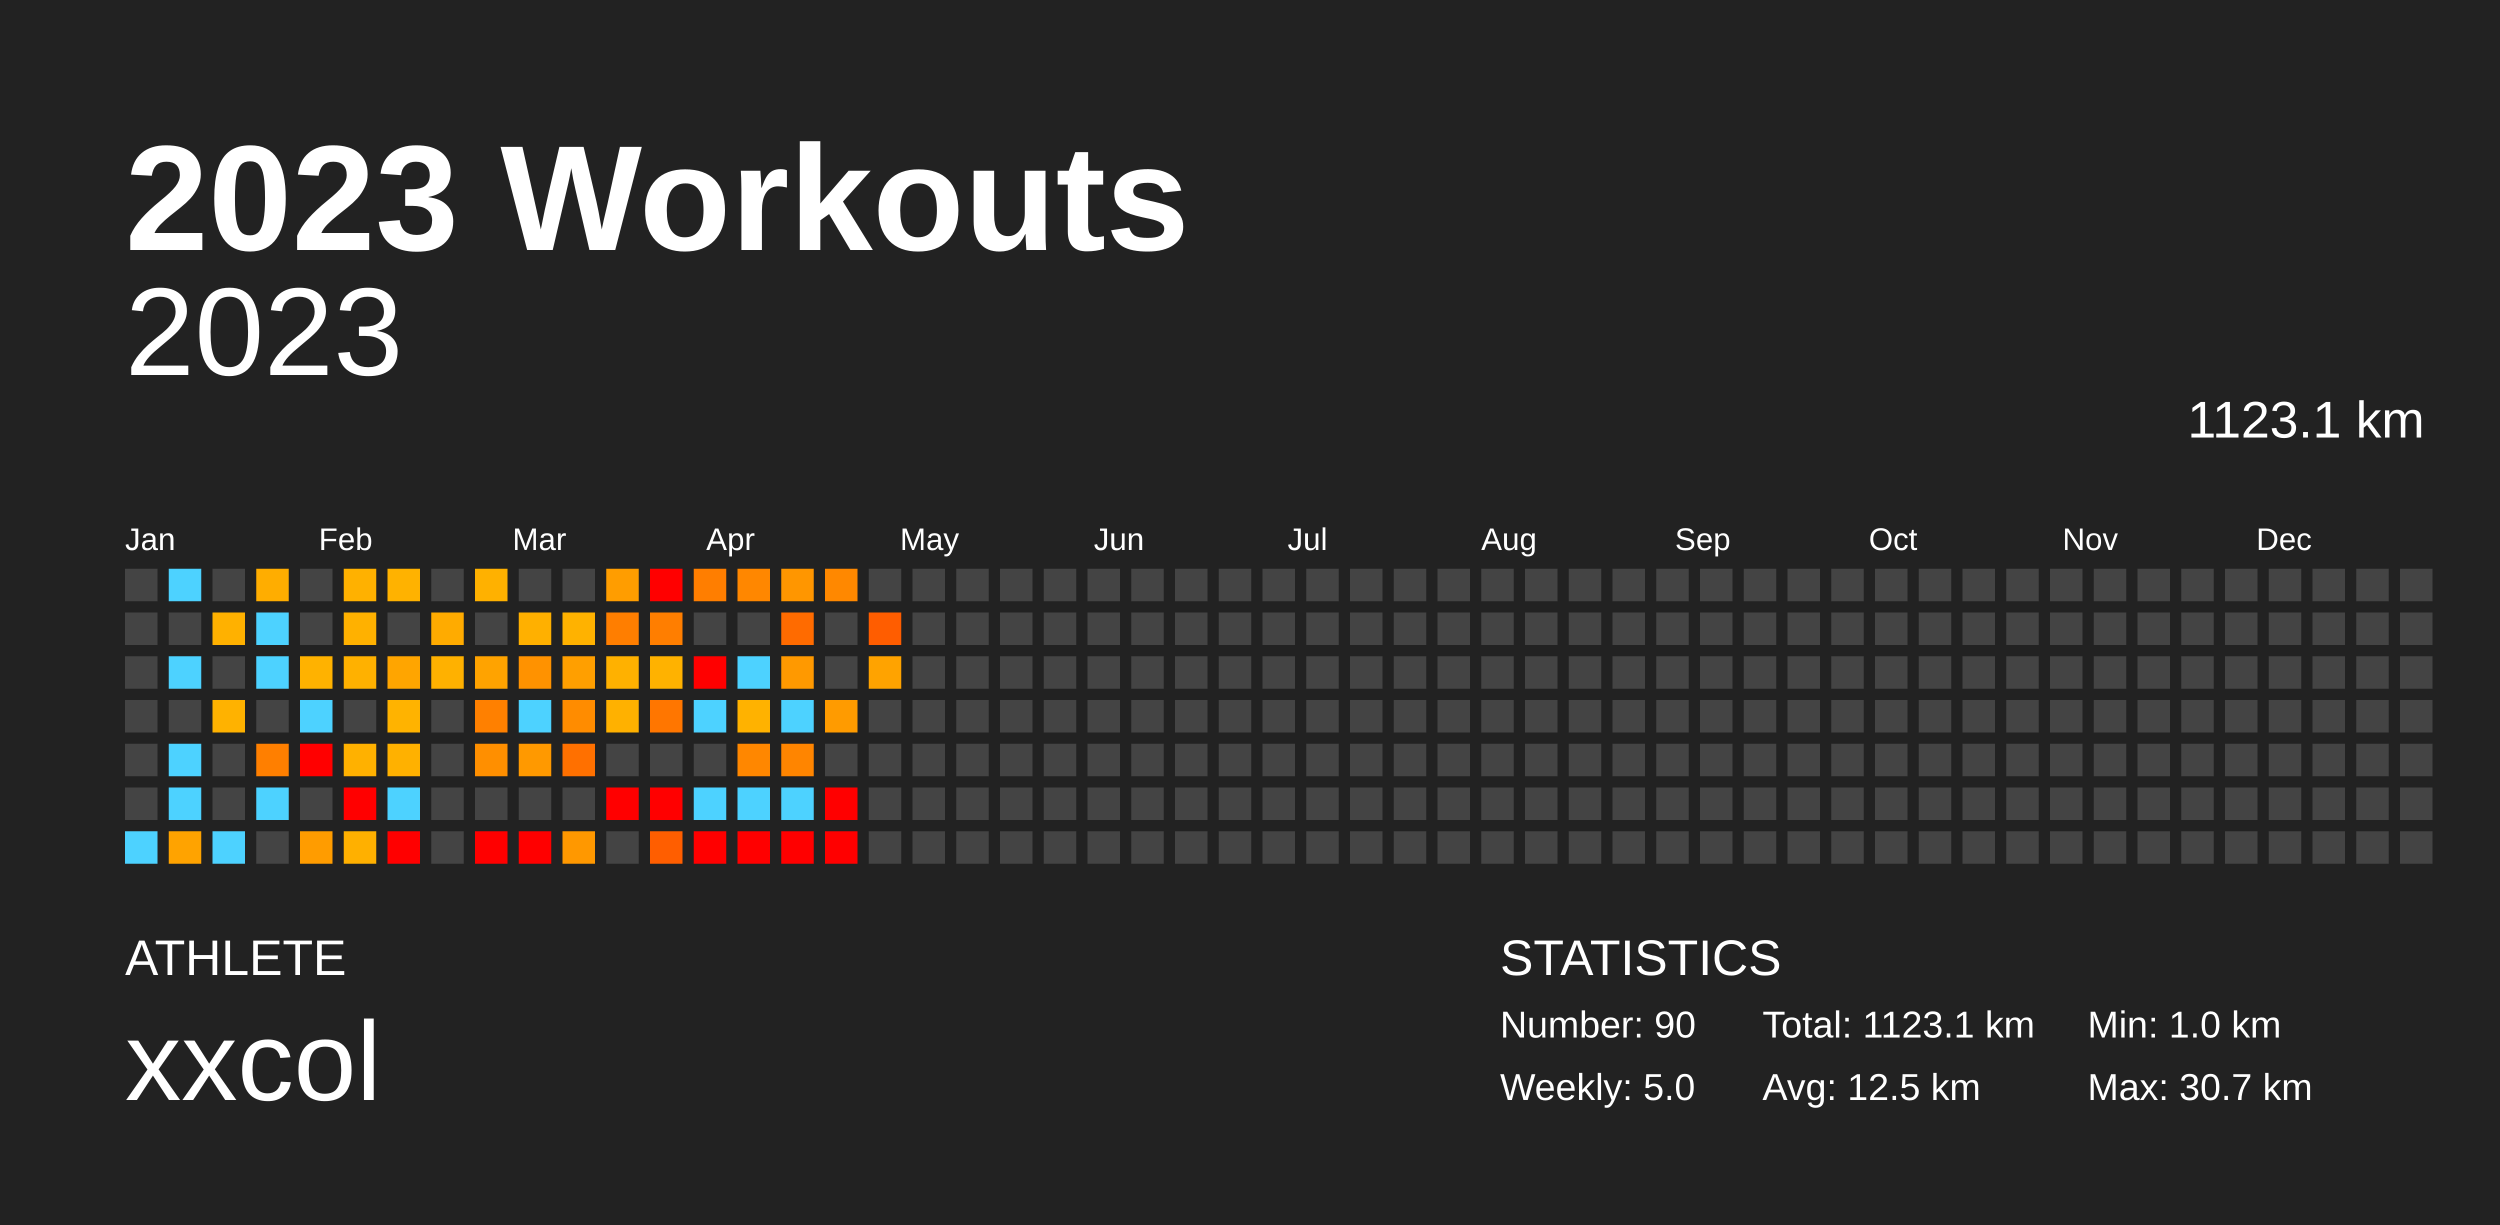
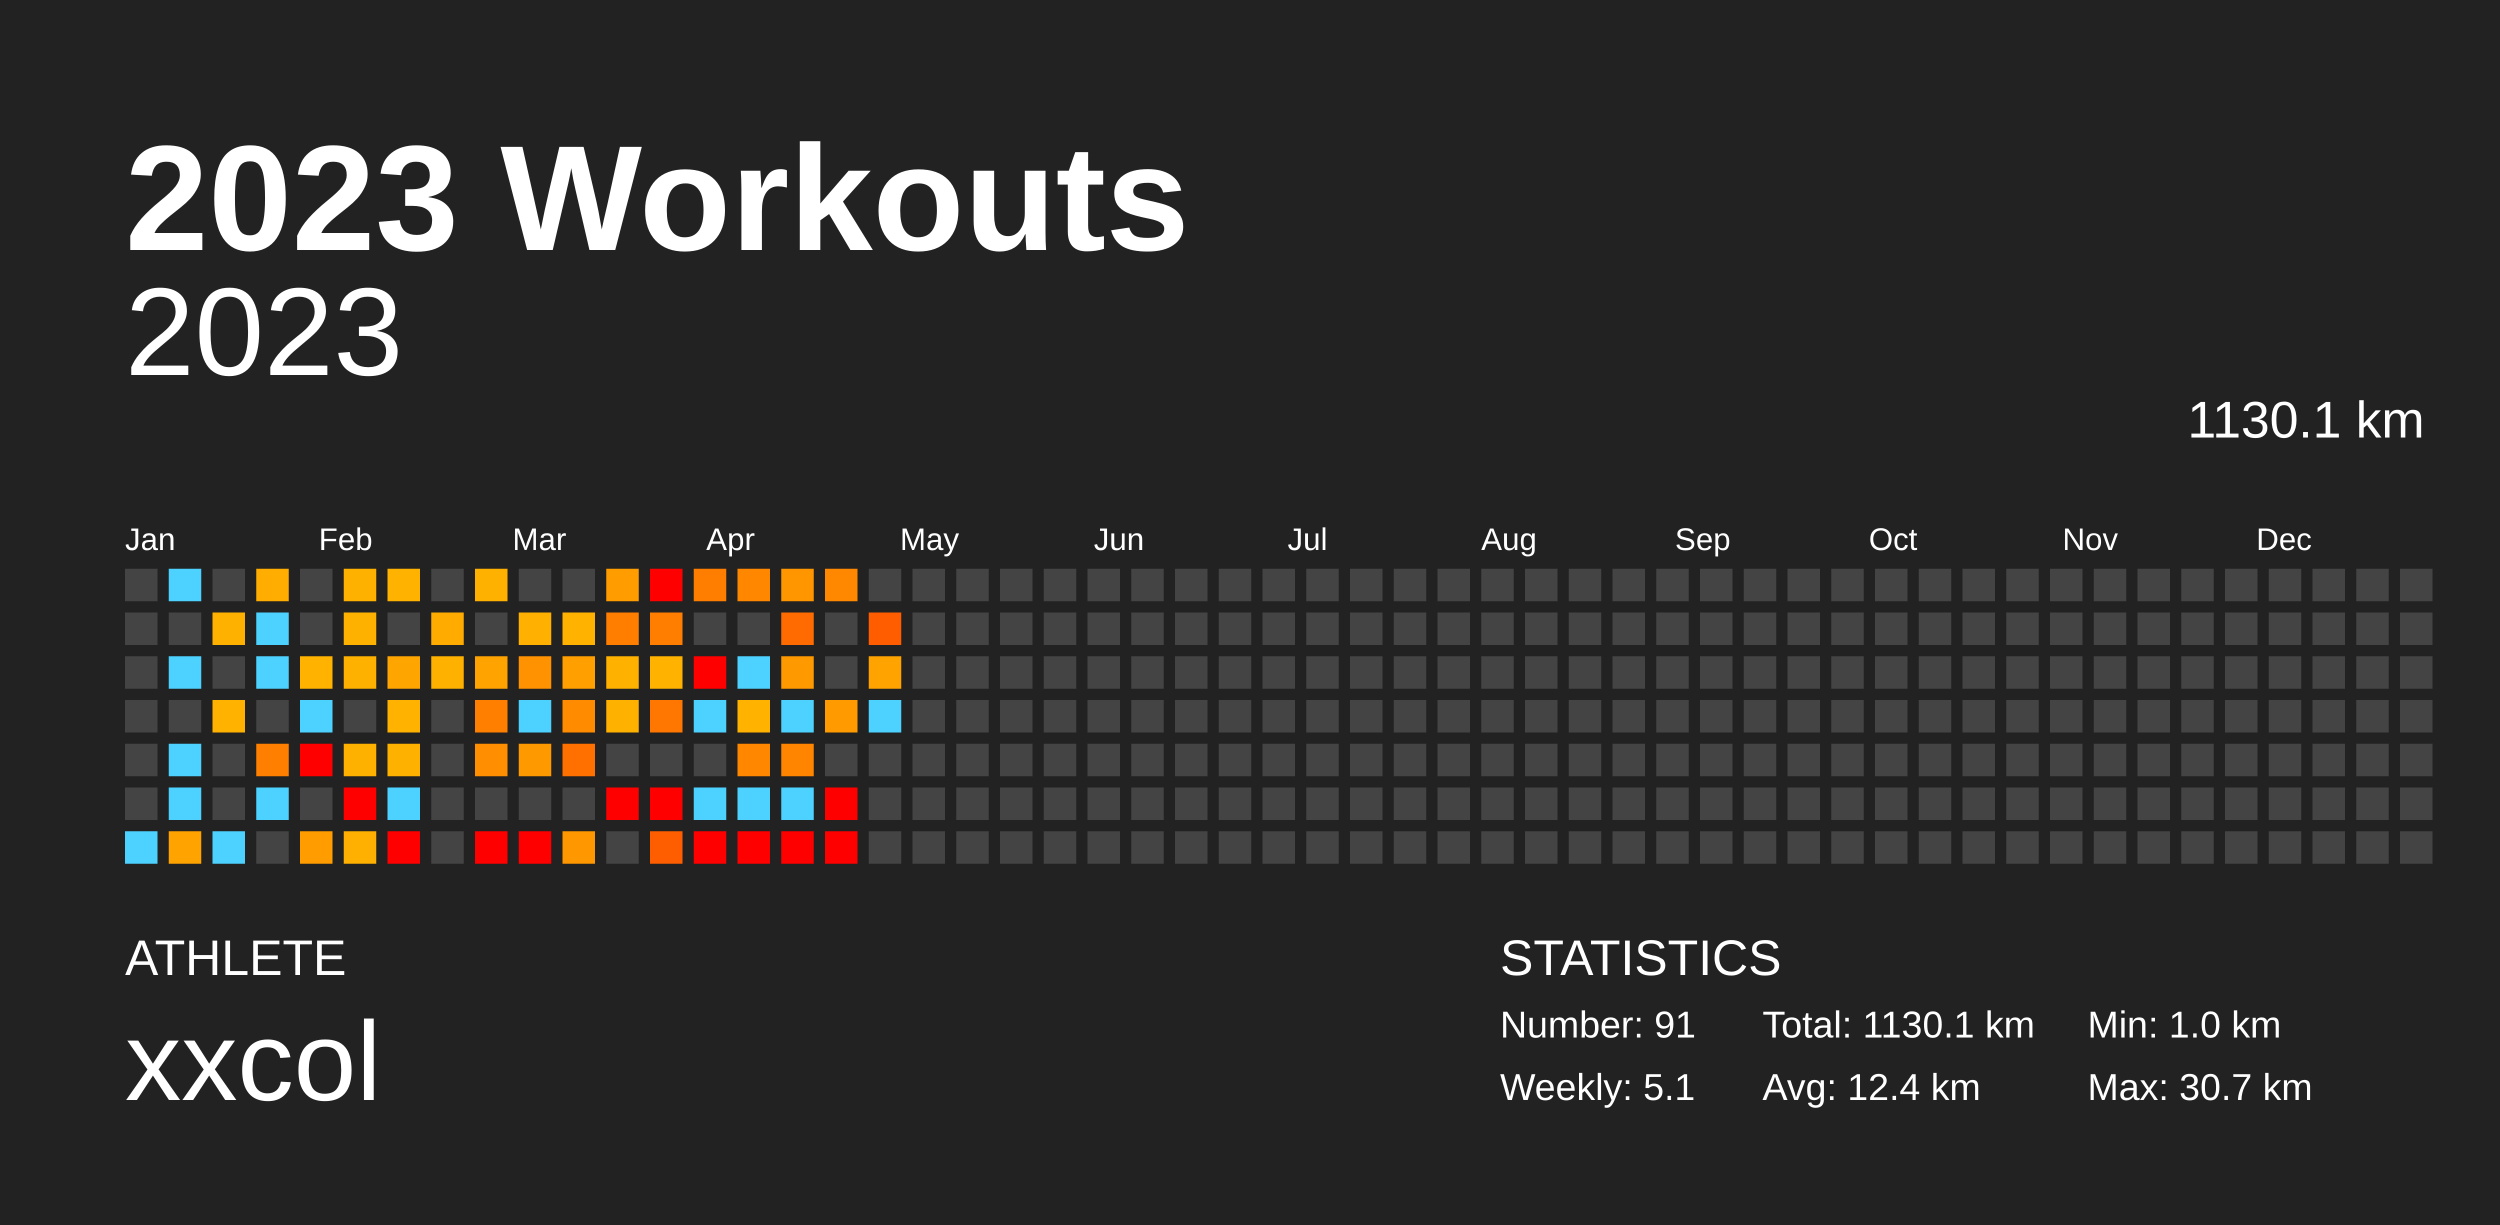
<svg xmlns="http://www.w3.org/2000/svg" baseProfile="full" height="98mm" version="1.1" viewBox="0,0,200,98" width="200mm">
  <defs />
  <rect fill="#222222" height="98" width="200" x="0" y="0" />
  <text fill="#FFFFFF" style="font-size:12px; font-family:Arial; font-weight:bold;" x="10" y="20">2023 Workouts</text>
  <text fill="#FFFFFF" style="font-size:4px; font-family:Arial" x="10" y="78">ATHLETE</text>
  <text fill="#FFFFFF" style="font-size:9px; font-family:Arial" x="10" y="88">xxcol</text>
  <text fill="#FFFFFF" style="font-size:4px; font-family:Arial" x="120" y="78">STATISTICS</text>
-   <text fill="#FFFFFF" style="font-size:3px; font-family:Arial" x="120" y="83">Number: 90</text>
-   <text fill="#FFFFFF" style="font-size:3px; font-family:Arial" x="120" y="88">Weekly: 5.0</text>
-   <text fill="#FFFFFF" style="font-size:3px; font-family:Arial" x="141" y="83">Total: 1123.1 km</text>
-   <text fill="#FFFFFF" style="font-size:3px; font-family:Arial" x="141" y="88">Avg: 12.5 km</text>
+   <text fill="#FFFFFF" style="font-size:3px; font-family:Arial" x="120" y="83">Number: 91</text>
+   <text fill="#FFFFFF" style="font-size:3px; font-family:Arial" x="120" y="88">Weekly: 5.1</text>
+   <text fill="#FFFFFF" style="font-size:3px; font-family:Arial" x="141" y="83">Total: 1130.1 km</text>
+   <text fill="#FFFFFF" style="font-size:3px; font-family:Arial" x="141" y="88">Avg: 12.4 km</text>
  <text fill="#FFFFFF" style="font-size:3px; font-family:Arial" x="167" y="83">Min: 1.0 km</text>
  <text fill="#FFFFFF" style="font-size:3px; font-family:Arial" x="167" y="88">Max: 30.7 km</text>
  <text alignment-baseline="hanging" fill="#FFFFFF" style="font-size:10.0px; font-family:Arial;" x="10" y="30">2023</text>
-   <text alignment-baseline="hanging" fill="#FFFFFF" style="font-size:4.125px; font-family:Arial;" x="175" y="35">1123.1 km</text>
+   <text alignment-baseline="hanging" fill="#FFFFFF" style="font-size:4.125px; font-family:Arial;" x="175" y="35">1130.1 km</text>
  <text fill="#FFFFFF" style="font-size:2.5px; font-family:Arial" x="10.0" y="44">Jan</text>
  <text fill="#FFFFFF" style="font-size:2.5px; font-family:Arial" x="25.5" y="44">Feb</text>
  <text fill="#FFFFFF" style="font-size:2.5px; font-family:Arial" x="41.0" y="44">Mar</text>
  <text fill="#FFFFFF" style="font-size:2.5px; font-family:Arial" x="56.5" y="44">Apr</text>
  <text fill="#FFFFFF" style="font-size:2.5px; font-family:Arial" x="72.0" y="44">May</text>
  <text fill="#FFFFFF" style="font-size:2.5px; font-family:Arial" x="87.5" y="44">Jun</text>
  <text fill="#FFFFFF" style="font-size:2.5px; font-family:Arial" x="103.0" y="44">Jul</text>
  <text fill="#FFFFFF" style="font-size:2.5px; font-family:Arial" x="118.5" y="44">Aug</text>
  <text fill="#FFFFFF" style="font-size:2.5px; font-family:Arial" x="134.0" y="44">Sep</text>
  <text fill="#FFFFFF" style="font-size:2.5px; font-family:Arial" x="149.5" y="44">Oct</text>
  <text fill="#FFFFFF" style="font-size:2.5px; font-family:Arial" x="165.0" y="44">Nov</text>
  <text fill="#FFFFFF" style="font-size:2.5px; font-family:Arial" x="180.5" y="44">Dec</text>
  <rect fill="#444444" height="2.6" width="2.6" x="10.0" y="45.5" />
  <rect fill="#444444" height="2.6" width="2.6" x="10.0" y="49.0" />
  <rect fill="#444444" height="2.6" width="2.6" x="10.0" y="52.5" />
  <rect fill="#444444" height="2.6" width="2.6" x="10.0" y="56.0" />
  <rect fill="#444444" height="2.6" width="2.6" x="10.0" y="59.5" />
  <rect fill="#444444" height="2.6" width="2.6" x="10.0" y="63.0" />
  <rect fill="#4dd2ff" height="2.6" width="2.6" x="10.0" y="66.5" />
  <rect fill="#4dd2ff" height="2.6" width="2.6" x="13.5" y="45.5" />
  <rect fill="#444444" height="2.6" width="2.6" x="13.5" y="49.0" />
  <rect fill="#4dd2ff" height="2.6" width="2.6" x="13.5" y="52.5" />
  <rect fill="#444444" height="2.6" width="2.6" x="13.5" y="56.0" />
  <rect fill="#4dd2ff" height="2.6" width="2.6" x="13.5" y="59.5" />
  <rect fill="#4dd2ff" height="2.6" width="2.6" x="13.5" y="63.0" />
  <rect fill="#ffa300" height="2.6" width="2.6" x="13.5" y="66.5" />
  <rect fill="#444444" height="2.6" width="2.6" x="17.0" y="45.5" />
  <rect fill="#ffb100" height="2.6" width="2.6" x="17.0" y="49.0" />
  <rect fill="#444444" height="2.6" width="2.6" x="17.0" y="52.5" />
  <rect fill="#ffb200" height="2.6" width="2.6" x="17.0" y="56.0" />
  <rect fill="#444444" height="2.6" width="2.6" x="17.0" y="59.5" />
  <rect fill="#444444" height="2.6" width="2.6" x="17.0" y="63.0" />
  <rect fill="#4dd2ff" height="2.6" width="2.6" x="17.0" y="66.5" />
  <rect fill="#ffad00" height="2.6" width="2.6" x="20.5" y="45.5" />
  <rect fill="#4dd2ff" height="2.6" width="2.6" x="20.5" y="49.0" />
  <rect fill="#4dd2ff" height="2.6" width="2.6" x="20.5" y="52.5" />
  <rect fill="#444444" height="2.6" width="2.6" x="20.5" y="56.0" />
  <rect fill="#ff7f00" height="2.6" width="2.6" x="20.5" y="59.5" />
  <rect fill="#4dd2ff" height="2.6" width="2.6" x="20.5" y="63.0" />
  <rect fill="#444444" height="2.6" width="2.6" x="20.5" y="66.5" />
  <rect fill="#444444" height="2.6" width="2.6" x="24.0" y="45.5" />
  <rect fill="#444444" height="2.6" width="2.6" x="24.0" y="49.0" />
  <rect fill="#ffb200" height="2.6" width="2.6" x="24.0" y="52.5" />
  <rect fill="#4dd2ff" height="2.6" width="2.6" x="24.0" y="56.0" />
  <rect fill="red" height="2.6" width="2.6" x="24.0" y="59.5" />
  <rect fill="#444444" height="2.6" width="2.6" x="24.0" y="63.0" />
  <rect fill="#ff9c00" height="2.6" width="2.6" x="24.0" y="66.5" />
  <rect fill="#ffb100" height="2.6" width="2.6" x="27.5" y="45.5" />
  <rect fill="#ffb100" height="2.6" width="2.6" x="27.5" y="49.0" />
  <rect fill="#ffb100" height="2.6" width="2.6" x="27.5" y="52.5" />
  <rect fill="#444444" height="2.6" width="2.6" x="27.5" y="56.0" />
  <rect fill="#ffb100" height="2.6" width="2.6" x="27.5" y="59.5" />
  <rect fill="red" height="2.6" width="2.6" x="27.5" y="63.0" />
  <rect fill="#ffb000" height="2.6" width="2.6" x="27.5" y="66.5" />
  <rect fill="#ffb200" height="2.6" width="2.6" x="31.0" y="45.5" />
  <rect fill="#444444" height="2.6" width="2.6" x="31.0" y="49.0" />
  <rect fill="#ffa500" height="2.6" width="2.6" x="31.0" y="52.5" />
  <rect fill="#ffb300" height="2.6" width="2.6" x="31.0" y="56.0" />
  <rect fill="#ffb100" height="2.6" width="2.6" x="31.0" y="59.5" />
  <rect fill="#4dd2ff" height="2.6" width="2.6" x="31.0" y="63.0" />
  <rect fill="red" height="2.6" width="2.6" x="31.0" y="66.5" />
  <rect fill="#444444" height="2.6" width="2.6" x="34.5" y="45.5" />
  <rect fill="#ffab00" height="2.6" width="2.6" x="34.5" y="49.0" />
  <rect fill="#ffb100" height="2.6" width="2.6" x="34.5" y="52.5" />
  <rect fill="#444444" height="2.6" width="2.6" x="34.5" y="56.0" />
  <rect fill="#444444" height="2.6" width="2.6" x="34.5" y="59.5" />
  <rect fill="#444444" height="2.6" width="2.6" x="34.5" y="63.0" />
  <rect fill="#444444" height="2.6" width="2.6" x="34.5" y="66.5" />
  <rect fill="#ffb100" height="2.6" width="2.6" x="38.0" y="45.5" />
  <rect fill="#444444" height="2.6" width="2.6" x="38.0" y="49.0" />
  <rect fill="#ffa300" height="2.6" width="2.6" x="38.0" y="52.5" />
  <rect fill="#ff8000" height="2.6" width="2.6" x="38.0" y="56.0" />
  <rect fill="#ff8f00" height="2.6" width="2.6" x="38.0" y="59.5" />
  <rect fill="#444444" height="2.6" width="2.6" x="38.0" y="63.0" />
  <rect fill="red" height="2.6" width="2.6" x="38.0" y="66.5" />
  <rect fill="#444444" height="2.6" width="2.6" x="41.5" y="45.5" />
  <rect fill="#ffb000" height="2.6" width="2.6" x="41.5" y="49.0" />
  <rect fill="#ff9200" height="2.6" width="2.6" x="41.5" y="52.5" />
  <rect fill="#4dd2ff" height="2.6" width="2.6" x="41.5" y="56.0" />
  <rect fill="#ff9900" height="2.6" width="2.6" x="41.5" y="59.5" />
  <rect fill="#444444" height="2.6" width="2.6" x="41.5" y="63.0" />
  <rect fill="red" height="2.6" width="2.6" x="41.5" y="66.5" />
  <rect fill="#444444" height="2.6" width="2.6" x="45.0" y="45.5" />
  <rect fill="#ffb200" height="2.6" width="2.6" x="45.0" y="49.0" />
  <rect fill="#ff9f00" height="2.6" width="2.6" x="45.0" y="52.5" />
  <rect fill="#ff8c00" height="2.6" width="2.6" x="45.0" y="56.0" />
  <rect fill="#ff7000" height="2.6" width="2.6" x="45.0" y="59.5" />
  <rect fill="#444444" height="2.6" width="2.6" x="45.0" y="63.0" />
  <rect fill="#ff9800" height="2.6" width="2.6" x="45.0" y="66.5" />
  <rect fill="#ff9d00" height="2.6" width="2.6" x="48.5" y="45.5" />
  <rect fill="#ff7e00" height="2.6" width="2.6" x="48.5" y="49.0" />
  <rect fill="#ffb100" height="2.6" width="2.6" x="48.5" y="52.5" />
  <rect fill="#ffb100" height="2.6" width="2.6" x="48.5" y="56.0" />
  <rect fill="#444444" height="2.6" width="2.6" x="48.5" y="59.5" />
  <rect fill="red" height="2.6" width="2.6" x="48.5" y="63.0" />
  <rect fill="#444444" height="2.6" width="2.6" x="48.5" y="66.5" />
  <rect fill="red" height="2.6" width="2.6" x="52.0" y="45.5" />
  <rect fill="#ff7e00" height="2.6" width="2.6" x="52.0" y="49.0" />
  <rect fill="#ffb200" height="2.6" width="2.6" x="52.0" y="52.5" />
  <rect fill="#ff7600" height="2.6" width="2.6" x="52.0" y="56.0" />
  <rect fill="#444444" height="2.6" width="2.6" x="52.0" y="59.5" />
  <rect fill="red" height="2.6" width="2.6" x="52.0" y="63.0" />
  <rect fill="#ff5e00" height="2.6" width="2.6" x="52.0" y="66.5" />
  <rect fill="#ff7e00" height="2.6" width="2.6" x="55.5" y="45.5" />
  <rect fill="#444444" height="2.6" width="2.6" x="55.5" y="49.0" />
  <rect fill="red" height="2.6" width="2.6" x="55.5" y="52.5" />
  <rect fill="#4dd2ff" height="2.6" width="2.6" x="55.5" y="56.0" />
  <rect fill="#444444" height="2.6" width="2.6" x="55.5" y="59.5" />
  <rect fill="#4dd2ff" height="2.6" width="2.6" x="55.5" y="63.0" />
  <rect fill="red" height="2.6" width="2.6" x="55.5" y="66.5" />
  <rect fill="#ff8700" height="2.6" width="2.6" x="59.0" y="45.5" />
  <rect fill="#444444" height="2.6" width="2.6" x="59.0" y="49.0" />
  <rect fill="#4dd2ff" height="2.6" width="2.6" x="59.0" y="52.5" />
  <rect fill="#ffb200" height="2.6" width="2.6" x="59.0" y="56.0" />
  <rect fill="#ff8700" height="2.6" width="2.6" x="59.0" y="59.5" />
  <rect fill="#4dd2ff" height="2.6" width="2.6" x="59.0" y="63.0" />
  <rect fill="red" height="2.6" width="2.6" x="59.0" y="66.5" />
  <rect fill="#ff9600" height="2.6" width="2.6" x="62.5" y="45.5" />
  <rect fill="#ff6b00" height="2.6" width="2.6" x="62.5" y="49.0" />
  <rect fill="#ff9900" height="2.6" width="2.6" x="62.5" y="52.5" />
  <rect fill="#4dd2ff" height="2.6" width="2.6" x="62.5" y="56.0" />
  <rect fill="#ff8500" height="2.6" width="2.6" x="62.5" y="59.5" />
  <rect fill="#4dd2ff" height="2.6" width="2.6" x="62.5" y="63.0" />
  <rect fill="red" height="2.6" width="2.6" x="62.5" y="66.5" />
  <rect fill="#ff8800" height="2.6" width="2.6" x="66.0" y="45.5" />
  <rect fill="#444444" height="2.6" width="2.6" x="66.0" y="49.0" />
  <rect fill="#444444" height="2.6" width="2.6" x="66.0" y="52.5" />
  <rect fill="#ff9b00" height="2.6" width="2.6" x="66.0" y="56.0" />
  <rect fill="#444444" height="2.6" width="2.6" x="66.0" y="59.5" />
  <rect fill="red" height="2.6" width="2.6" x="66.0" y="63.0" />
  <rect fill="red" height="2.6" width="2.6" x="66.0" y="66.5" />
  <rect fill="#444444" height="2.6" width="2.6" x="69.5" y="45.5" />
  <rect fill="#ff5d00" height="2.6" width="2.6" x="69.5" y="49.0" />
  <rect fill="#ffa300" height="2.6" width="2.6" x="69.5" y="52.5" />
-   <rect fill="#444444" height="2.6" width="2.6" x="69.5" y="56.0" />
+   <rect fill="#4dd2ff" height="2.6" width="2.6" x="69.5" y="56.0" />
  <rect fill="#444444" height="2.6" width="2.6" x="69.5" y="59.5" />
  <rect fill="#444444" height="2.6" width="2.6" x="69.5" y="63.0" />
  <rect fill="#444444" height="2.6" width="2.6" x="69.5" y="66.5" />
  <rect fill="#444444" height="2.6" width="2.6" x="73.0" y="45.5" />
  <rect fill="#444444" height="2.6" width="2.6" x="73.0" y="49.0" />
  <rect fill="#444444" height="2.6" width="2.6" x="73.0" y="52.5" />
  <rect fill="#444444" height="2.6" width="2.6" x="73.0" y="56.0" />
  <rect fill="#444444" height="2.6" width="2.6" x="73.0" y="59.5" />
  <rect fill="#444444" height="2.6" width="2.6" x="73.0" y="63.0" />
  <rect fill="#444444" height="2.6" width="2.6" x="73.0" y="66.5" />
  <rect fill="#444444" height="2.6" width="2.6" x="76.5" y="45.5" />
  <rect fill="#444444" height="2.6" width="2.6" x="76.5" y="49.0" />
  <rect fill="#444444" height="2.6" width="2.6" x="76.5" y="52.5" />
  <rect fill="#444444" height="2.6" width="2.6" x="76.5" y="56.0" />
  <rect fill="#444444" height="2.6" width="2.6" x="76.5" y="59.5" />
  <rect fill="#444444" height="2.6" width="2.6" x="76.5" y="63.0" />
  <rect fill="#444444" height="2.6" width="2.6" x="76.5" y="66.5" />
  <rect fill="#444444" height="2.6" width="2.6" x="80.0" y="45.5" />
  <rect fill="#444444" height="2.6" width="2.6" x="80.0" y="49.0" />
  <rect fill="#444444" height="2.6" width="2.6" x="80.0" y="52.5" />
  <rect fill="#444444" height="2.6" width="2.6" x="80.0" y="56.0" />
  <rect fill="#444444" height="2.6" width="2.6" x="80.0" y="59.5" />
  <rect fill="#444444" height="2.6" width="2.6" x="80.0" y="63.0" />
  <rect fill="#444444" height="2.6" width="2.6" x="80.0" y="66.5" />
  <rect fill="#444444" height="2.6" width="2.6" x="83.5" y="45.5" />
  <rect fill="#444444" height="2.6" width="2.6" x="83.5" y="49.0" />
  <rect fill="#444444" height="2.6" width="2.6" x="83.5" y="52.5" />
  <rect fill="#444444" height="2.6" width="2.6" x="83.5" y="56.0" />
  <rect fill="#444444" height="2.6" width="2.6" x="83.5" y="59.5" />
  <rect fill="#444444" height="2.6" width="2.6" x="83.5" y="63.0" />
  <rect fill="#444444" height="2.6" width="2.6" x="83.5" y="66.5" />
  <rect fill="#444444" height="2.6" width="2.6" x="87.0" y="45.5" />
  <rect fill="#444444" height="2.6" width="2.6" x="87.0" y="49.0" />
  <rect fill="#444444" height="2.6" width="2.6" x="87.0" y="52.5" />
  <rect fill="#444444" height="2.6" width="2.6" x="87.0" y="56.0" />
  <rect fill="#444444" height="2.6" width="2.6" x="87.0" y="59.5" />
  <rect fill="#444444" height="2.6" width="2.6" x="87.0" y="63.0" />
  <rect fill="#444444" height="2.6" width="2.6" x="87.0" y="66.5" />
  <rect fill="#444444" height="2.6" width="2.6" x="90.5" y="45.5" />
  <rect fill="#444444" height="2.6" width="2.6" x="90.5" y="49.0" />
  <rect fill="#444444" height="2.6" width="2.6" x="90.5" y="52.5" />
  <rect fill="#444444" height="2.6" width="2.6" x="90.5" y="56.0" />
  <rect fill="#444444" height="2.6" width="2.6" x="90.5" y="59.5" />
  <rect fill="#444444" height="2.6" width="2.6" x="90.5" y="63.0" />
  <rect fill="#444444" height="2.6" width="2.6" x="90.5" y="66.5" />
  <rect fill="#444444" height="2.6" width="2.6" x="94.0" y="45.5" />
  <rect fill="#444444" height="2.6" width="2.6" x="94.0" y="49.0" />
  <rect fill="#444444" height="2.6" width="2.6" x="94.0" y="52.5" />
  <rect fill="#444444" height="2.6" width="2.6" x="94.0" y="56.0" />
  <rect fill="#444444" height="2.6" width="2.6" x="94.0" y="59.5" />
  <rect fill="#444444" height="2.6" width="2.6" x="94.0" y="63.0" />
  <rect fill="#444444" height="2.6" width="2.6" x="94.0" y="66.5" />
  <rect fill="#444444" height="2.6" width="2.6" x="97.5" y="45.5" />
  <rect fill="#444444" height="2.6" width="2.6" x="97.5" y="49.0" />
  <rect fill="#444444" height="2.6" width="2.6" x="97.5" y="52.5" />
  <rect fill="#444444" height="2.6" width="2.6" x="97.5" y="56.0" />
  <rect fill="#444444" height="2.6" width="2.6" x="97.5" y="59.5" />
  <rect fill="#444444" height="2.6" width="2.6" x="97.5" y="63.0" />
  <rect fill="#444444" height="2.6" width="2.6" x="97.5" y="66.5" />
  <rect fill="#444444" height="2.6" width="2.6" x="101.0" y="45.5" />
  <rect fill="#444444" height="2.6" width="2.6" x="101.0" y="49.0" />
  <rect fill="#444444" height="2.6" width="2.6" x="101.0" y="52.5" />
  <rect fill="#444444" height="2.6" width="2.6" x="101.0" y="56.0" />
  <rect fill="#444444" height="2.6" width="2.6" x="101.0" y="59.5" />
  <rect fill="#444444" height="2.6" width="2.6" x="101.0" y="63.0" />
  <rect fill="#444444" height="2.6" width="2.6" x="101.0" y="66.5" />
  <rect fill="#444444" height="2.6" width="2.6" x="104.5" y="45.5" />
  <rect fill="#444444" height="2.6" width="2.6" x="104.5" y="49.0" />
  <rect fill="#444444" height="2.6" width="2.6" x="104.5" y="52.5" />
  <rect fill="#444444" height="2.6" width="2.6" x="104.5" y="56.0" />
  <rect fill="#444444" height="2.6" width="2.6" x="104.5" y="59.5" />
  <rect fill="#444444" height="2.6" width="2.6" x="104.5" y="63.0" />
  <rect fill="#444444" height="2.6" width="2.6" x="104.5" y="66.5" />
  <rect fill="#444444" height="2.6" width="2.6" x="108.0" y="45.5" />
  <rect fill="#444444" height="2.6" width="2.6" x="108.0" y="49.0" />
  <rect fill="#444444" height="2.6" width="2.6" x="108.0" y="52.5" />
  <rect fill="#444444" height="2.6" width="2.6" x="108.0" y="56.0" />
  <rect fill="#444444" height="2.6" width="2.6" x="108.0" y="59.5" />
  <rect fill="#444444" height="2.6" width="2.6" x="108.0" y="63.0" />
  <rect fill="#444444" height="2.6" width="2.6" x="108.0" y="66.5" />
  <rect fill="#444444" height="2.6" width="2.6" x="111.5" y="45.5" />
  <rect fill="#444444" height="2.6" width="2.6" x="111.5" y="49.0" />
  <rect fill="#444444" height="2.6" width="2.6" x="111.5" y="52.5" />
  <rect fill="#444444" height="2.6" width="2.6" x="111.5" y="56.0" />
  <rect fill="#444444" height="2.6" width="2.6" x="111.5" y="59.5" />
  <rect fill="#444444" height="2.6" width="2.6" x="111.5" y="63.0" />
  <rect fill="#444444" height="2.6" width="2.6" x="111.5" y="66.5" />
  <rect fill="#444444" height="2.6" width="2.6" x="115.0" y="45.5" />
  <rect fill="#444444" height="2.6" width="2.6" x="115.0" y="49.0" />
  <rect fill="#444444" height="2.6" width="2.6" x="115.0" y="52.5" />
  <rect fill="#444444" height="2.6" width="2.6" x="115.0" y="56.0" />
  <rect fill="#444444" height="2.6" width="2.6" x="115.0" y="59.5" />
  <rect fill="#444444" height="2.6" width="2.6" x="115.0" y="63.0" />
  <rect fill="#444444" height="2.6" width="2.6" x="115.0" y="66.5" />
  <rect fill="#444444" height="2.6" width="2.6" x="118.5" y="45.5" />
  <rect fill="#444444" height="2.6" width="2.6" x="118.5" y="49.0" />
  <rect fill="#444444" height="2.6" width="2.6" x="118.5" y="52.5" />
  <rect fill="#444444" height="2.6" width="2.6" x="118.5" y="56.0" />
  <rect fill="#444444" height="2.6" width="2.6" x="118.5" y="59.5" />
  <rect fill="#444444" height="2.6" width="2.6" x="118.5" y="63.0" />
  <rect fill="#444444" height="2.6" width="2.6" x="118.5" y="66.5" />
  <rect fill="#444444" height="2.6" width="2.6" x="122.0" y="45.5" />
  <rect fill="#444444" height="2.6" width="2.6" x="122.0" y="49.0" />
  <rect fill="#444444" height="2.6" width="2.6" x="122.0" y="52.5" />
  <rect fill="#444444" height="2.6" width="2.6" x="122.0" y="56.0" />
  <rect fill="#444444" height="2.6" width="2.6" x="122.0" y="59.5" />
  <rect fill="#444444" height="2.6" width="2.6" x="122.0" y="63.0" />
  <rect fill="#444444" height="2.6" width="2.6" x="122.0" y="66.5" />
  <rect fill="#444444" height="2.6" width="2.6" x="125.5" y="45.5" />
  <rect fill="#444444" height="2.6" width="2.6" x="125.5" y="49.0" />
  <rect fill="#444444" height="2.6" width="2.6" x="125.5" y="52.5" />
  <rect fill="#444444" height="2.6" width="2.6" x="125.5" y="56.0" />
  <rect fill="#444444" height="2.6" width="2.6" x="125.5" y="59.5" />
  <rect fill="#444444" height="2.6" width="2.6" x="125.5" y="63.0" />
  <rect fill="#444444" height="2.6" width="2.6" x="125.5" y="66.5" />
  <rect fill="#444444" height="2.6" width="2.6" x="129.0" y="45.5" />
  <rect fill="#444444" height="2.6" width="2.6" x="129.0" y="49.0" />
  <rect fill="#444444" height="2.6" width="2.6" x="129.0" y="52.5" />
  <rect fill="#444444" height="2.6" width="2.6" x="129.0" y="56.0" />
  <rect fill="#444444" height="2.6" width="2.6" x="129.0" y="59.5" />
  <rect fill="#444444" height="2.6" width="2.6" x="129.0" y="63.0" />
  <rect fill="#444444" height="2.6" width="2.6" x="129.0" y="66.5" />
  <rect fill="#444444" height="2.6" width="2.6" x="132.5" y="45.5" />
  <rect fill="#444444" height="2.6" width="2.6" x="132.5" y="49.0" />
  <rect fill="#444444" height="2.6" width="2.6" x="132.5" y="52.5" />
  <rect fill="#444444" height="2.6" width="2.6" x="132.5" y="56.0" />
  <rect fill="#444444" height="2.6" width="2.6" x="132.5" y="59.5" />
  <rect fill="#444444" height="2.6" width="2.6" x="132.5" y="63.0" />
  <rect fill="#444444" height="2.6" width="2.6" x="132.5" y="66.5" />
  <rect fill="#444444" height="2.6" width="2.6" x="136.0" y="45.5" />
  <rect fill="#444444" height="2.6" width="2.6" x="136.0" y="49.0" />
  <rect fill="#444444" height="2.6" width="2.6" x="136.0" y="52.5" />
  <rect fill="#444444" height="2.6" width="2.6" x="136.0" y="56.0" />
  <rect fill="#444444" height="2.6" width="2.6" x="136.0" y="59.5" />
  <rect fill="#444444" height="2.6" width="2.6" x="136.0" y="63.0" />
  <rect fill="#444444" height="2.6" width="2.6" x="136.0" y="66.5" />
  <rect fill="#444444" height="2.6" width="2.6" x="139.5" y="45.5" />
  <rect fill="#444444" height="2.6" width="2.6" x="139.5" y="49.0" />
  <rect fill="#444444" height="2.6" width="2.6" x="139.5" y="52.5" />
  <rect fill="#444444" height="2.6" width="2.6" x="139.5" y="56.0" />
  <rect fill="#444444" height="2.6" width="2.6" x="139.5" y="59.5" />
  <rect fill="#444444" height="2.6" width="2.6" x="139.5" y="63.0" />
  <rect fill="#444444" height="2.6" width="2.6" x="139.5" y="66.5" />
  <rect fill="#444444" height="2.6" width="2.6" x="143.0" y="45.5" />
  <rect fill="#444444" height="2.6" width="2.6" x="143.0" y="49.0" />
  <rect fill="#444444" height="2.6" width="2.6" x="143.0" y="52.5" />
  <rect fill="#444444" height="2.6" width="2.6" x="143.0" y="56.0" />
  <rect fill="#444444" height="2.6" width="2.6" x="143.0" y="59.5" />
  <rect fill="#444444" height="2.6" width="2.6" x="143.0" y="63.0" />
  <rect fill="#444444" height="2.6" width="2.6" x="143.0" y="66.5" />
  <rect fill="#444444" height="2.6" width="2.6" x="146.5" y="45.5" />
  <rect fill="#444444" height="2.6" width="2.6" x="146.5" y="49.0" />
  <rect fill="#444444" height="2.6" width="2.6" x="146.5" y="52.5" />
  <rect fill="#444444" height="2.6" width="2.6" x="146.5" y="56.0" />
  <rect fill="#444444" height="2.6" width="2.6" x="146.5" y="59.5" />
  <rect fill="#444444" height="2.6" width="2.6" x="146.5" y="63.0" />
  <rect fill="#444444" height="2.6" width="2.6" x="146.5" y="66.5" />
  <rect fill="#444444" height="2.6" width="2.6" x="150.0" y="45.5" />
  <rect fill="#444444" height="2.6" width="2.6" x="150.0" y="49.0" />
  <rect fill="#444444" height="2.6" width="2.6" x="150.0" y="52.5" />
  <rect fill="#444444" height="2.6" width="2.6" x="150.0" y="56.0" />
  <rect fill="#444444" height="2.6" width="2.6" x="150.0" y="59.5" />
  <rect fill="#444444" height="2.6" width="2.6" x="150.0" y="63.0" />
  <rect fill="#444444" height="2.6" width="2.6" x="150.0" y="66.5" />
  <rect fill="#444444" height="2.6" width="2.6" x="153.5" y="45.5" />
  <rect fill="#444444" height="2.6" width="2.6" x="153.5" y="49.0" />
  <rect fill="#444444" height="2.6" width="2.6" x="153.5" y="52.5" />
  <rect fill="#444444" height="2.6" width="2.6" x="153.5" y="56.0" />
  <rect fill="#444444" height="2.6" width="2.6" x="153.5" y="59.5" />
  <rect fill="#444444" height="2.6" width="2.6" x="153.5" y="63.0" />
  <rect fill="#444444" height="2.6" width="2.6" x="153.5" y="66.5" />
  <rect fill="#444444" height="2.6" width="2.6" x="157.0" y="45.5" />
  <rect fill="#444444" height="2.6" width="2.6" x="157.0" y="49.0" />
  <rect fill="#444444" height="2.6" width="2.6" x="157.0" y="52.5" />
  <rect fill="#444444" height="2.6" width="2.6" x="157.0" y="56.0" />
  <rect fill="#444444" height="2.6" width="2.6" x="157.0" y="59.5" />
  <rect fill="#444444" height="2.6" width="2.6" x="157.0" y="63.0" />
  <rect fill="#444444" height="2.6" width="2.6" x="157.0" y="66.5" />
  <rect fill="#444444" height="2.6" width="2.6" x="160.5" y="45.5" />
  <rect fill="#444444" height="2.6" width="2.6" x="160.5" y="49.0" />
  <rect fill="#444444" height="2.6" width="2.6" x="160.5" y="52.5" />
  <rect fill="#444444" height="2.6" width="2.6" x="160.5" y="56.0" />
  <rect fill="#444444" height="2.6" width="2.6" x="160.5" y="59.5" />
  <rect fill="#444444" height="2.6" width="2.6" x="160.5" y="63.0" />
  <rect fill="#444444" height="2.6" width="2.6" x="160.5" y="66.5" />
  <rect fill="#444444" height="2.6" width="2.6" x="164.0" y="45.5" />
  <rect fill="#444444" height="2.6" width="2.6" x="164.0" y="49.0" />
  <rect fill="#444444" height="2.6" width="2.6" x="164.0" y="52.5" />
  <rect fill="#444444" height="2.6" width="2.6" x="164.0" y="56.0" />
  <rect fill="#444444" height="2.6" width="2.6" x="164.0" y="59.5" />
  <rect fill="#444444" height="2.6" width="2.6" x="164.0" y="63.0" />
  <rect fill="#444444" height="2.6" width="2.6" x="164.0" y="66.5" />
  <rect fill="#444444" height="2.6" width="2.6" x="167.5" y="45.5" />
  <rect fill="#444444" height="2.6" width="2.6" x="167.5" y="49.0" />
  <rect fill="#444444" height="2.6" width="2.6" x="167.5" y="52.5" />
  <rect fill="#444444" height="2.6" width="2.6" x="167.5" y="56.0" />
  <rect fill="#444444" height="2.6" width="2.6" x="167.5" y="59.5" />
  <rect fill="#444444" height="2.6" width="2.6" x="167.5" y="63.0" />
  <rect fill="#444444" height="2.6" width="2.6" x="167.5" y="66.5" />
  <rect fill="#444444" height="2.6" width="2.6" x="171.0" y="45.5" />
  <rect fill="#444444" height="2.6" width="2.6" x="171.0" y="49.0" />
  <rect fill="#444444" height="2.6" width="2.6" x="171.0" y="52.5" />
  <rect fill="#444444" height="2.6" width="2.6" x="171.0" y="56.0" />
  <rect fill="#444444" height="2.6" width="2.6" x="171.0" y="59.5" />
  <rect fill="#444444" height="2.6" width="2.6" x="171.0" y="63.0" />
  <rect fill="#444444" height="2.6" width="2.6" x="171.0" y="66.5" />
  <rect fill="#444444" height="2.6" width="2.6" x="174.5" y="45.5" />
  <rect fill="#444444" height="2.6" width="2.6" x="174.5" y="49.0" />
  <rect fill="#444444" height="2.6" width="2.6" x="174.5" y="52.5" />
  <rect fill="#444444" height="2.6" width="2.6" x="174.5" y="56.0" />
  <rect fill="#444444" height="2.6" width="2.6" x="174.5" y="59.5" />
  <rect fill="#444444" height="2.6" width="2.6" x="174.5" y="63.0" />
  <rect fill="#444444" height="2.6" width="2.6" x="174.5" y="66.5" />
  <rect fill="#444444" height="2.6" width="2.6" x="178.0" y="45.5" />
  <rect fill="#444444" height="2.6" width="2.6" x="178.0" y="49.0" />
  <rect fill="#444444" height="2.6" width="2.6" x="178.0" y="52.5" />
  <rect fill="#444444" height="2.6" width="2.6" x="178.0" y="56.0" />
  <rect fill="#444444" height="2.6" width="2.6" x="178.0" y="59.5" />
  <rect fill="#444444" height="2.6" width="2.6" x="178.0" y="63.0" />
  <rect fill="#444444" height="2.6" width="2.6" x="178.0" y="66.5" />
  <rect fill="#444444" height="2.6" width="2.6" x="181.5" y="45.5" />
  <rect fill="#444444" height="2.6" width="2.6" x="181.5" y="49.0" />
  <rect fill="#444444" height="2.6" width="2.6" x="181.5" y="52.5" />
  <rect fill="#444444" height="2.6" width="2.6" x="181.5" y="56.0" />
  <rect fill="#444444" height="2.6" width="2.6" x="181.5" y="59.5" />
  <rect fill="#444444" height="2.6" width="2.6" x="181.5" y="63.0" />
  <rect fill="#444444" height="2.6" width="2.6" x="181.5" y="66.5" />
  <rect fill="#444444" height="2.6" width="2.6" x="185.0" y="45.5" />
  <rect fill="#444444" height="2.6" width="2.6" x="185.0" y="49.0" />
  <rect fill="#444444" height="2.6" width="2.6" x="185.0" y="52.5" />
  <rect fill="#444444" height="2.6" width="2.6" x="185.0" y="56.0" />
  <rect fill="#444444" height="2.6" width="2.6" x="185.0" y="59.5" />
  <rect fill="#444444" height="2.6" width="2.6" x="185.0" y="63.0" />
  <rect fill="#444444" height="2.6" width="2.6" x="185.0" y="66.5" />
  <rect fill="#444444" height="2.6" width="2.6" x="188.5" y="45.5" />
  <rect fill="#444444" height="2.6" width="2.6" x="188.5" y="49.0" />
  <rect fill="#444444" height="2.6" width="2.6" x="188.5" y="52.5" />
  <rect fill="#444444" height="2.6" width="2.6" x="188.5" y="56.0" />
  <rect fill="#444444" height="2.6" width="2.6" x="188.5" y="59.5" />
  <rect fill="#444444" height="2.6" width="2.6" x="188.5" y="63.0" />
  <rect fill="#444444" height="2.6" width="2.6" x="188.5" y="66.5" />
  <rect fill="#444444" height="2.6" width="2.6" x="192.0" y="45.5" />
  <rect fill="#444444" height="2.6" width="2.6" x="192.0" y="49.0" />
  <rect fill="#444444" height="2.6" width="2.6" x="192.0" y="52.5" />
  <rect fill="#444444" height="2.6" width="2.6" x="192.0" y="56.0" />
  <rect fill="#444444" height="2.6" width="2.6" x="192.0" y="59.5" />
  <rect fill="#444444" height="2.6" width="2.6" x="192.0" y="63.0" />
  <rect fill="#444444" height="2.6" width="2.6" x="192.0" y="66.5" />
</svg>
